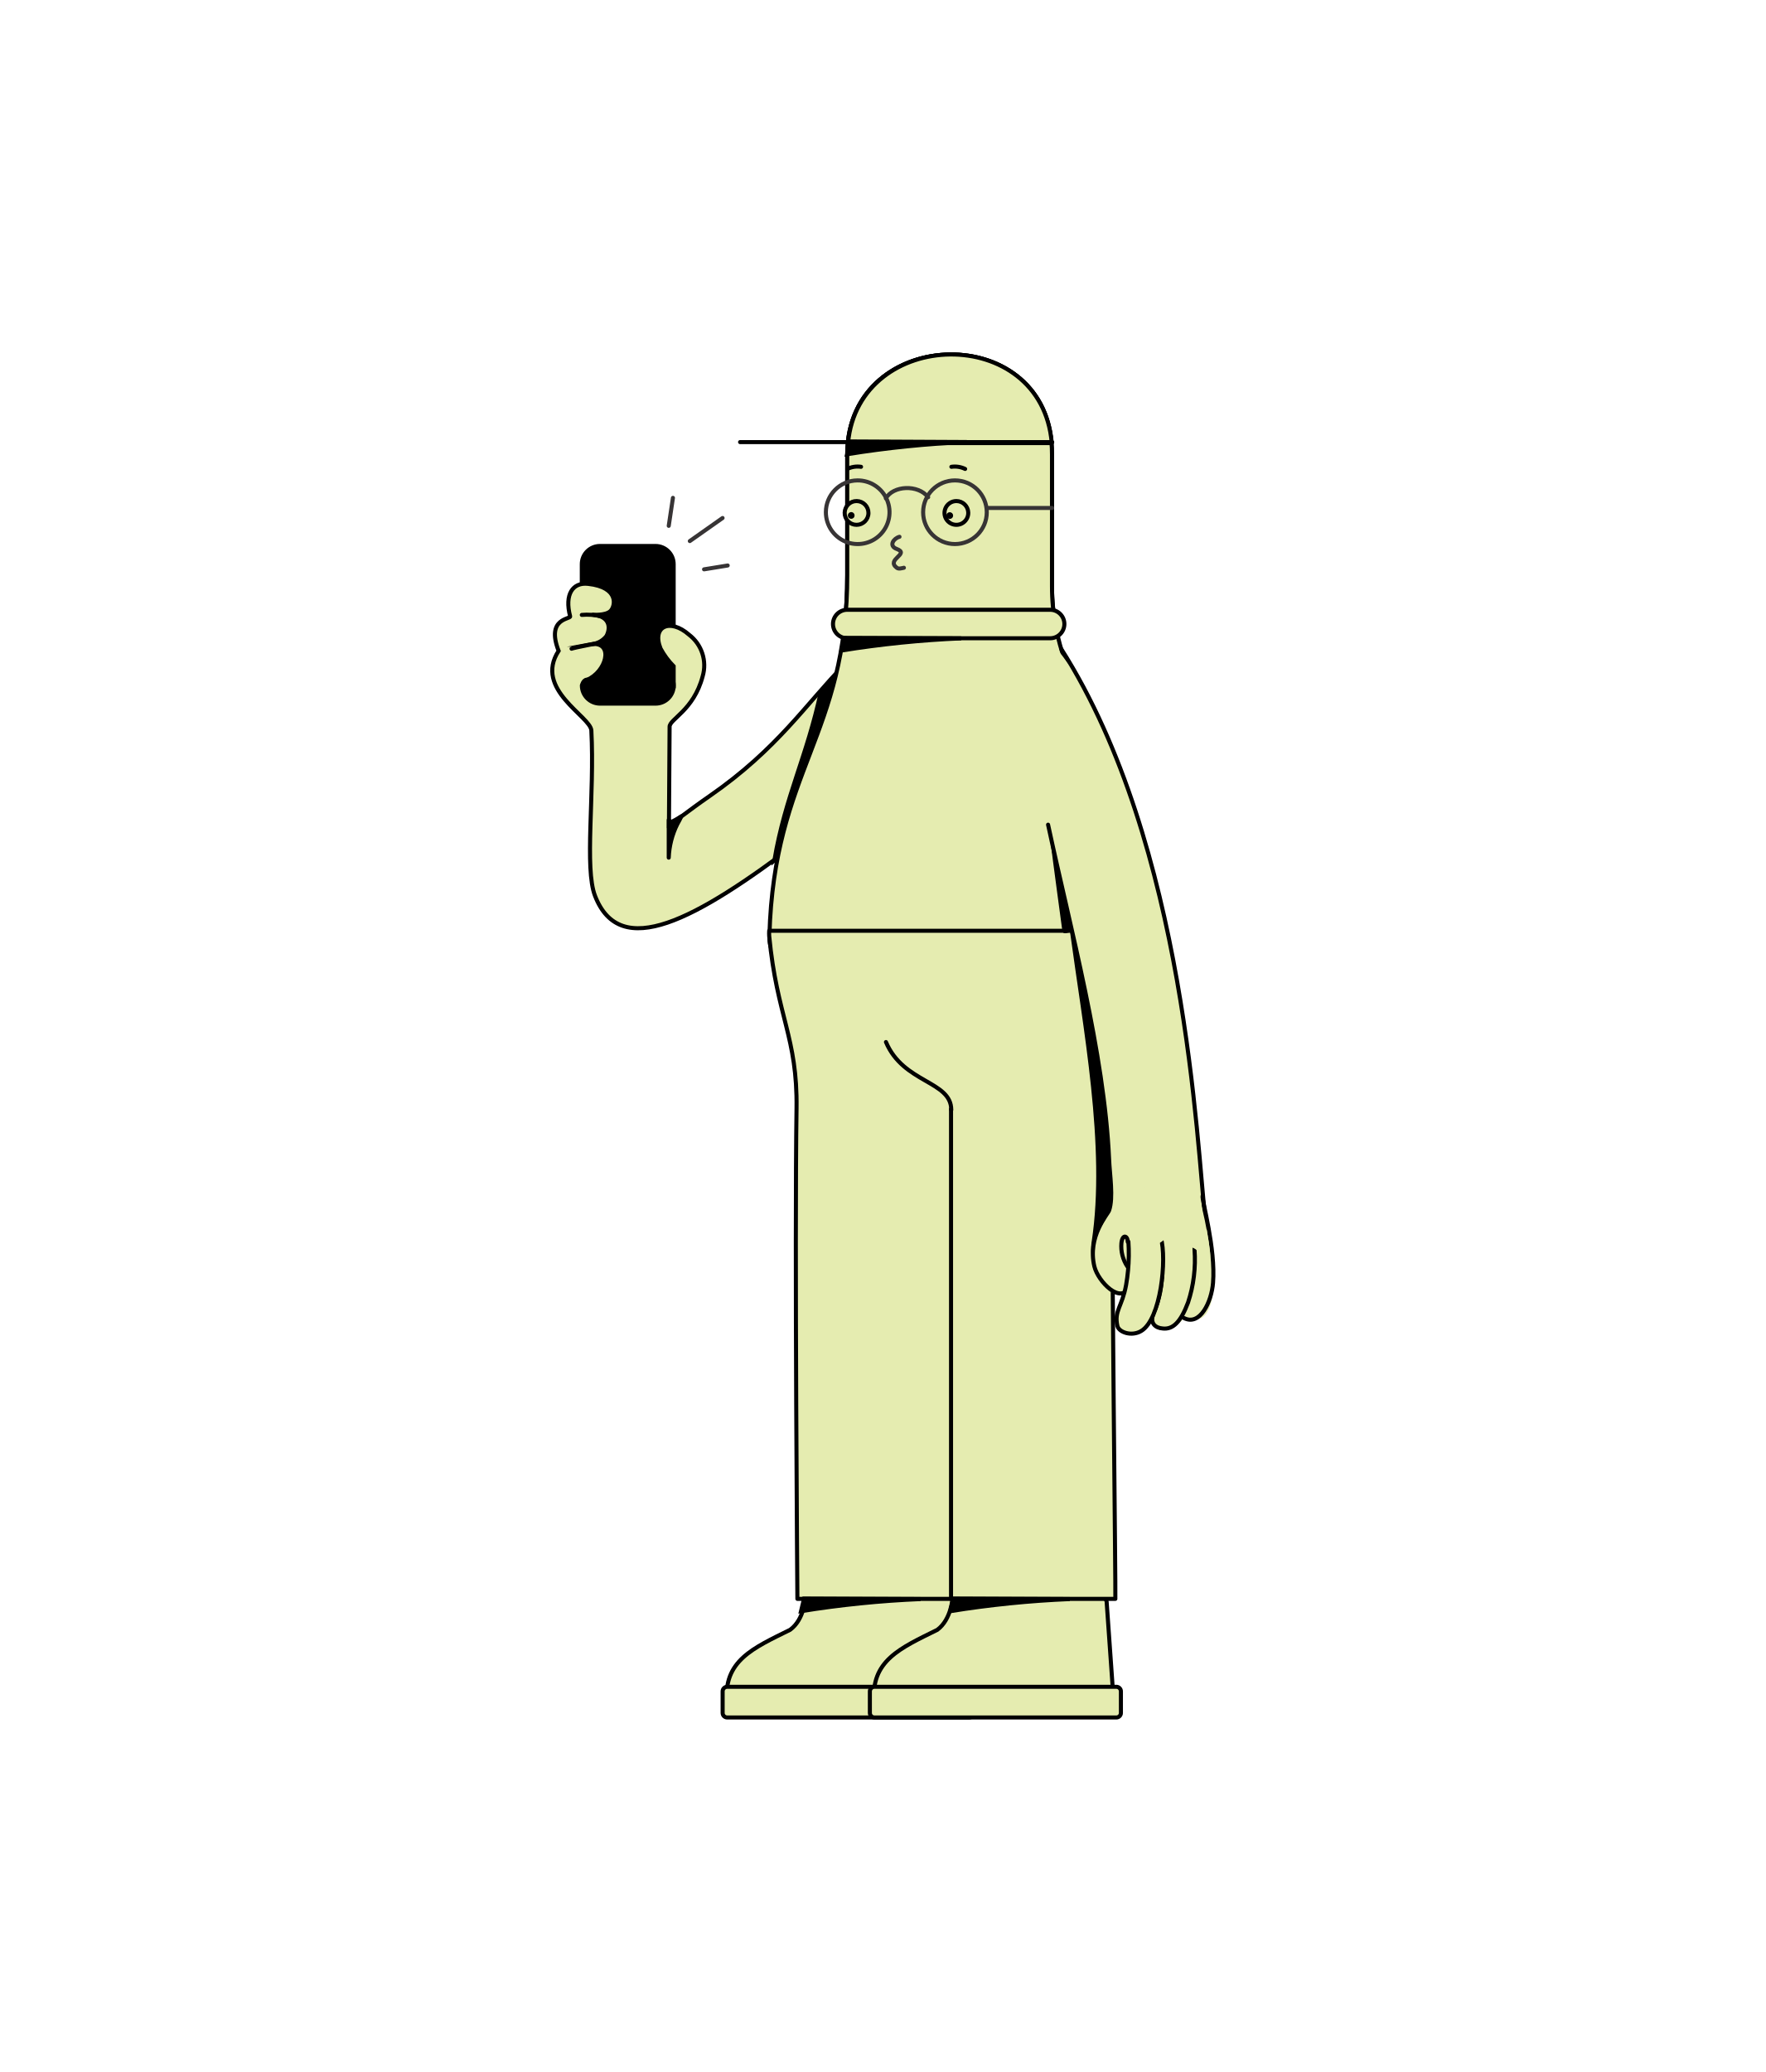
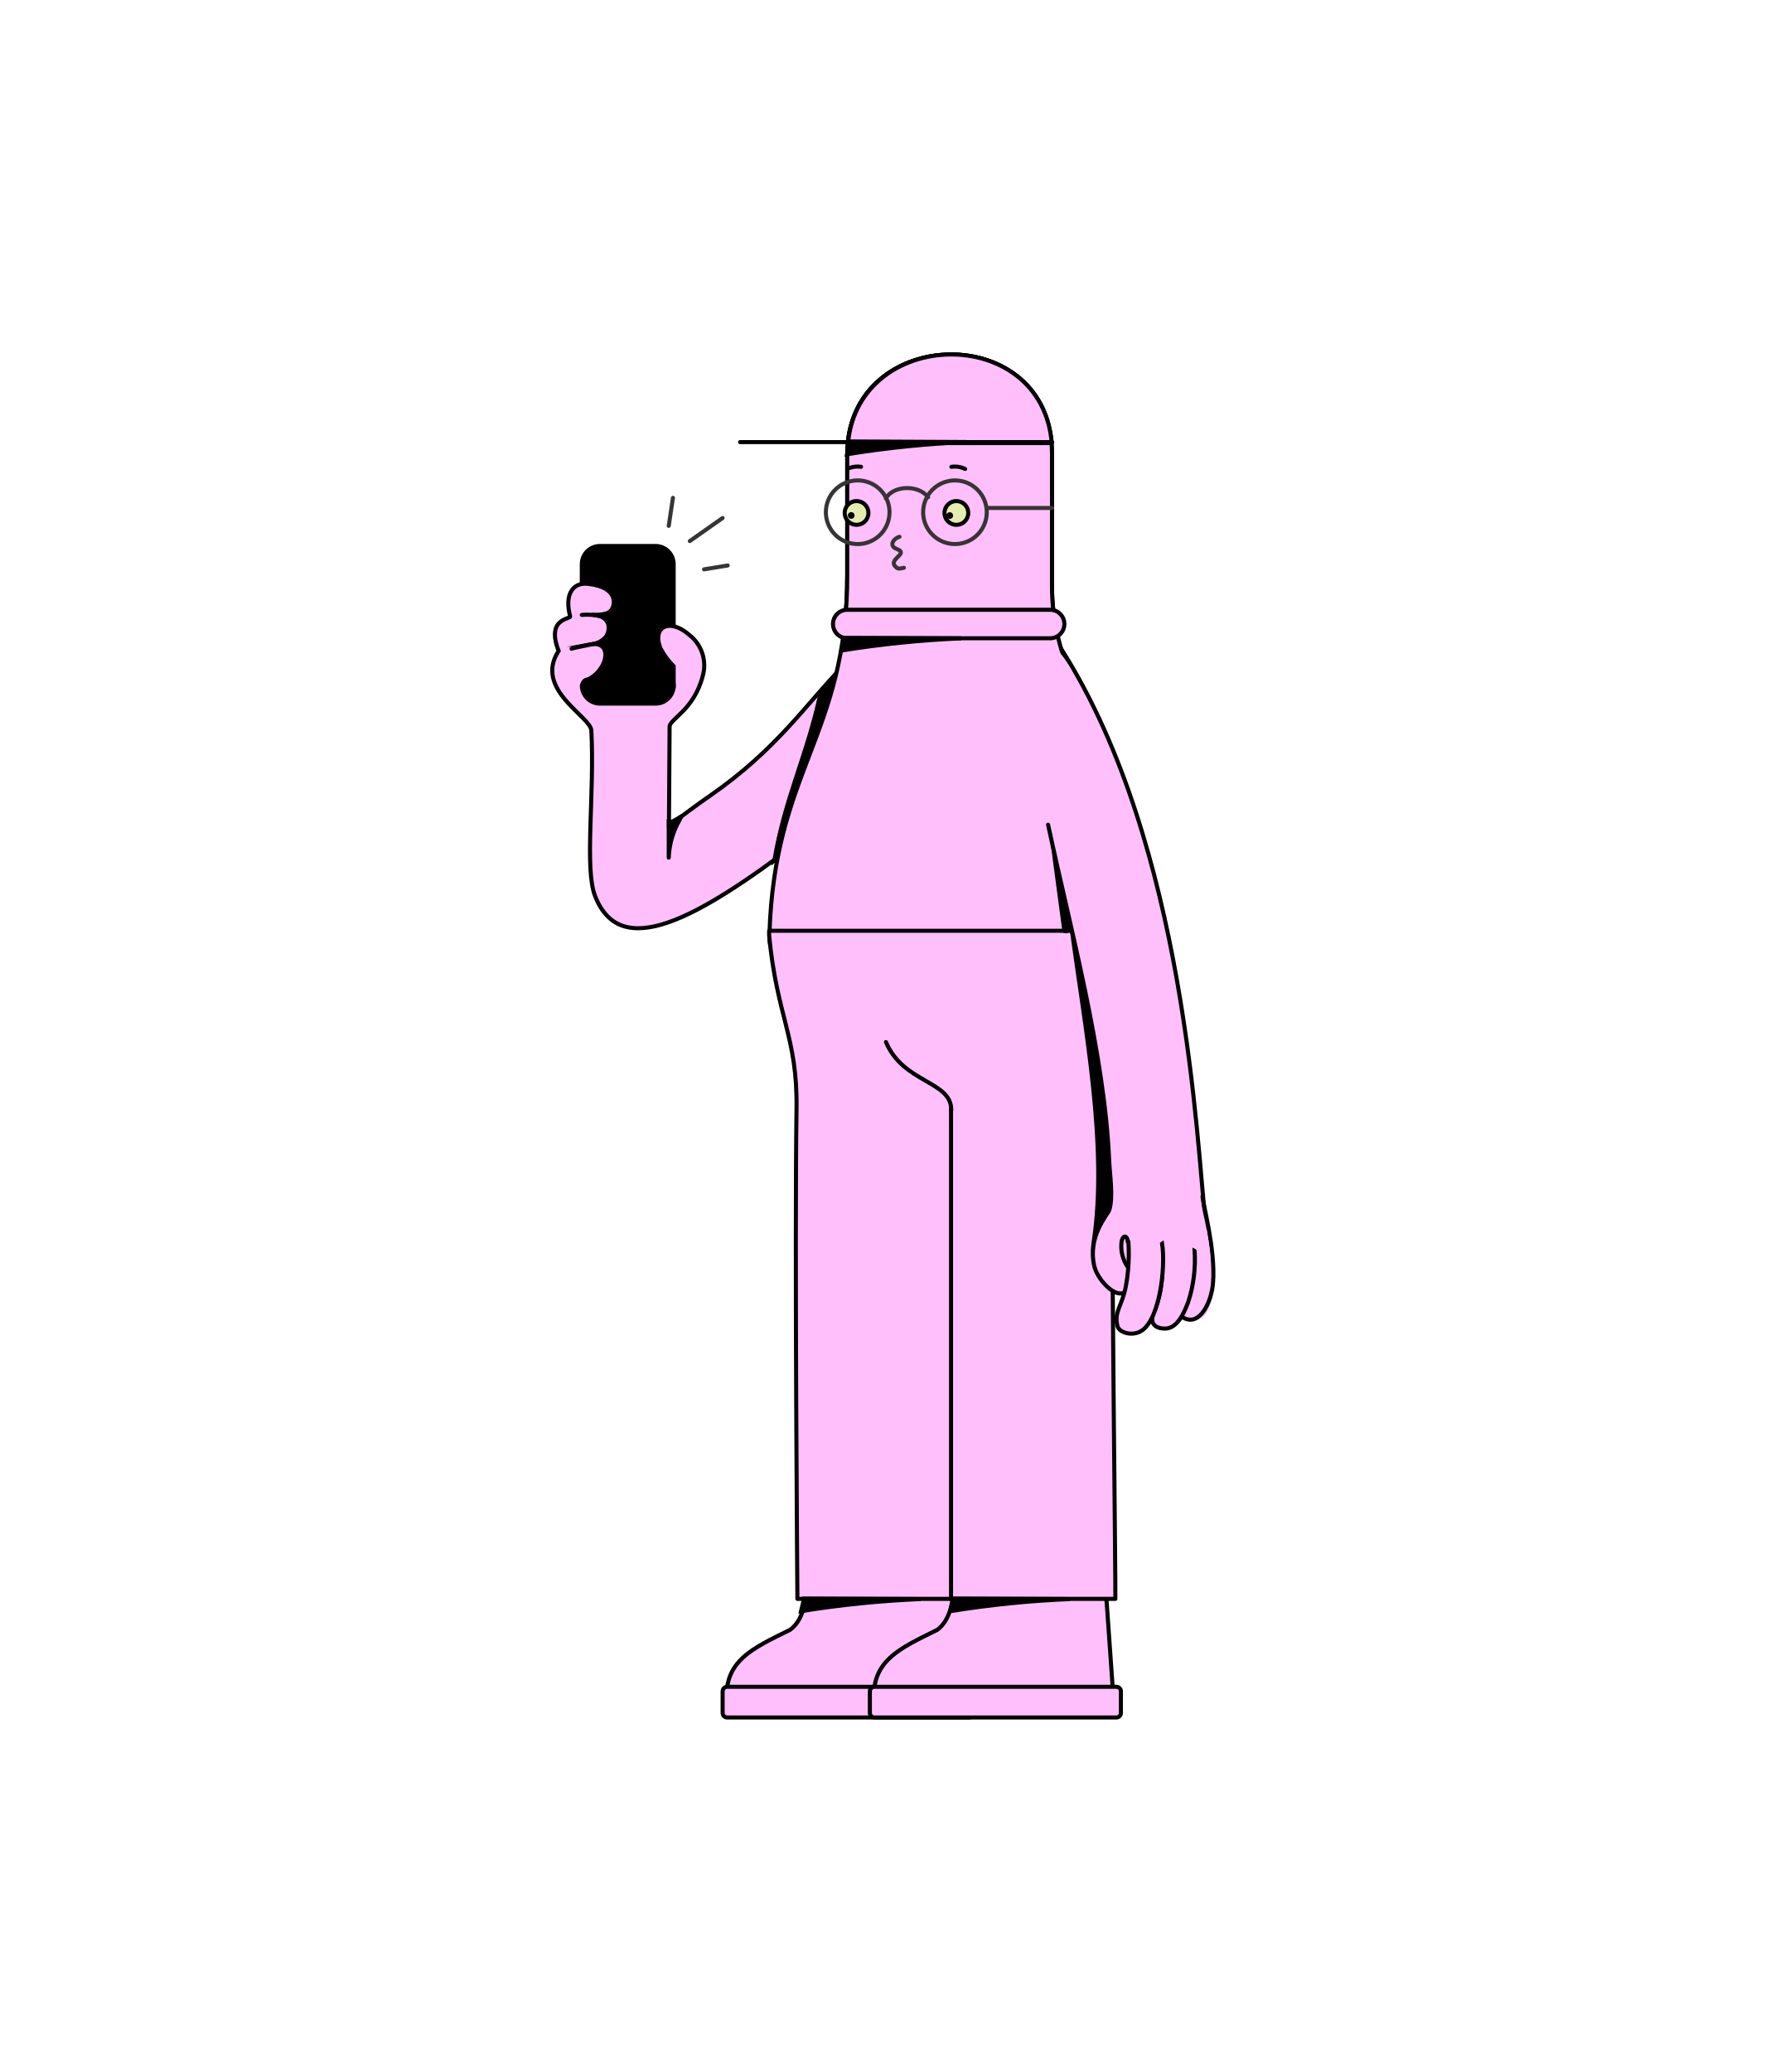
<svg xmlns="http://www.w3.org/2000/svg" id="Layer_1" data-name="Layer 1" viewBox="0 0 248 291">
  <defs>
-     <style>.cls-1,.cls-4,.cls-7{fill:none;stroke-linecap:round;stroke-width:0.57px;}.cls-1,.cls-4{stroke:#000;}.cls-1,.cls-7{stroke-miterlimit:22.93;}.cls-2,.cls-5{fill:#E5ECB0;}.cls-2,.cls-3,.cls-6{fill-rule:evenodd;}.cls-4{stroke-linejoin:round;}.cls-6{fill:#E5ECB0;}.cls-7{stroke:#373435;}</style>
+     <style>.cls-1,.cls-4,.cls-7{fill:none;stroke-linecap:round;stroke-width:0.57px;}.cls-1,.cls-4{stroke:#000;}.cls-1,.cls-7{stroke-miterlimit:22.93;}.cls-2,.cls-5{fill:#ffbffb;}.cls-2,.cls-3,.cls-6{fill-rule:evenodd;}.cls-4{stroke-linejoin:round;}.cls-6{fill:#E5ECB0;}.cls-7{stroke:#373435;}</style>
  </defs>
  <rect x="81.72" y="76.68" width="12.9" height="22.18" rx="2.55" ry="2.55" />
  <rect class="cls-1" x="81.72" y="76.68" width="12.9" height="22.18" rx="2.55" ry="2.55" />
  <path class="cls-2" d="M118.68,93.27c-5.44,5.53-9.43,11.89-19,18.52-3.08,2.13-5.08,3.79-5.72,4.08,0,0,.09-13.35.09-13.78C94,101,97.42,99.8,98.69,95a5.42,5.42,0,0,0-1.91-5.86c-2.66-2.34-5.25-1.2-4,1.94a10.84,10.84,0,0,0,1.84,2.49v2.78s-7-.94-10.45-.93c-1.33,0-2.37.34-1.75.08,2.76-1.17,3.74-5.14.93-5.06a3,3,0,0,0,1.83-1.11c.54-1,.64-2.74-1.88-3-.12,0,1.74.16,2.44-.51S87,82.48,82.61,82c-2.17-.25-3.34,1.48-2.53,4.56.12.43-3.43.19-1.62,4.85-3.52,5.42,4.5,9.21,4.6,11.18.47,9-1,19.34.52,23.24,3.53,9.09,14,3.48,28.66-7.65,5.12-3.87,8-15.52,6.53-21.75C118.72,96.16,118.68,93.27,118.68,93.27Z" />
  <path class="cls-1" d="M118.68,93.27c-5.44,5.53-9.43,11.89-19,18.52-3.08,2.13-5.08,3.79-5.72,4.08,0,0,.09-13.35.09-13.78C94,101,97.42,99.8,98.69,95a5.42,5.42,0,0,0-1.91-5.86c-2.66-2.34-5.25-1.2-4,1.94a10.84,10.84,0,0,0,1.84,2.49v2.78s-7-.94-10.45-.93c-1.33,0-2.37.34-1.75.08,2.76-1.17,3.74-5.14.93-5.06a3,3,0,0,0,1.83-1.11c.54-1,.64-2.74-1.88-3-.12,0,1.74.16,2.44-.51S87,82.48,82.61,82c-2.17-.25-3.34,1.48-2.53,4.56.12.43-3.43.19-1.62,4.85-3.52,5.42,4.5,9.21,4.6,11.18.47,9-1,19.34.52,23.24,3.53,9.09,14,3.48,28.66-7.65,5.12-3.87,8-15.52,6.53-21.75C118.72,96.16,118.68,93.27,118.68,93.27Z" />
  <path class="cls-3" d="M86,94l6.08-.28a2.55,2.55,0,1,1,0,5.1h-7.8a2.55,2.55,0,0,1-2.55-2.55s.18-.79.7-.81C84.17,95.42,85,94.09,86,94Z" />
  <path class="cls-1" d="M86,94l6.08-.28a2.55,2.55,0,1,1,0,5.1h-7.8a2.55,2.55,0,0,1-2.55-2.55s.18-.79.7-.81C84.17,95.42,85,94.09,86,94Z" />
  <path class="cls-3" d="M93.93,115.16c0,.45,0,4.18,0,5.29a11.53,11.53,0,0,1,1.19-4.68s.7-1.24.53-1.1a9.41,9.41,0,0,1-1.55.85C94.07,115.46,94,115.17,93.93,115.16Z" />
  <path class="cls-4" d="M93.93,115.16c0,.45,0,4.18,0,5.29a11.53,11.53,0,0,1,1.19-4.68s.7-1.24.53-1.1a9.41,9.41,0,0,1-1.55.85C94.07,115.46,94,115.17,93.93,115.16Z" />
  <path class="cls-3" d="M118.69,93.89l-3.37,3.16c-2,9.28-5,14.72-6.56,23.81,2-1.66,3.44-3,5.45-4.7Z" />
  <path class="cls-1" d="M118.69,93.89l-3.37,3.16c-2,9.28-5,14.72-6.56,23.81,2-1.66,3.44-3,5.45-4.7Z" />
  <path class="cls-2" d="M113.12,224.37h21a.66.66,0,0,1,.64.64l1,14.16H102.13c-.63-5.93,3.72-7.73,8.84-10.27C113,227.43,113.12,224.37,113.12,224.37Z" />
  <path class="cls-4" d="M113.12,224.37h21a.66.66,0,0,1,.64.64l1,14.16H102.13c-.63-5.93,3.72-7.73,8.84-10.27C113,227.43,113.12,224.37,113.12,224.37Z" />
  <rect class="cls-5" x="101.5" y="236.9" width="35.26" height="4.31" rx="0.64" ry="0.64" />
  <rect class="cls-4" x="101.5" y="236.9" width="35.26" height="4.31" rx="0.64" ry="0.64" />
  <path class="cls-2" d="M133.8,224.37h21a.67.67,0,0,1,.64.64l1,14.16H122.81c-.63-5.93,3.72-7.73,8.84-10.27C133.64,227.43,133.8,224.37,133.8,224.37Z" />
  <path class="cls-4" d="M133.8,224.37h21a.67.67,0,0,1,.64.64l1,14.16H122.81c-.63-5.93,3.72-7.73,8.84-10.27C133.64,227.43,133.8,224.37,133.8,224.37Z" />
  <rect class="cls-5" x="122.18" y="236.9" width="35.26" height="4.31" rx="0.64" ry="0.64" />
  <rect class="cls-4" x="122.18" y="236.9" width="35.26" height="4.31" rx="0.64" ry="0.64" />
  <path class="cls-2" d="M119,63.75c0,8.55,0,8.41,0,17,0,22.6-10.28,27.37-10.93,50.63-.12,4.25,3.69,3.72,4.33,9.43,4.81,1.17,17.65-3.53,22.45-2.36,4.79-1.17,17.43,8.33,22.22,7.16,8.41-36.93-9.34-44.12-9.31-63.36l0-18.46C147.82,44.8,119.06,45.45,119,63.75Z" />
  <path class="cls-4" d="M119,63.75c0,8.55,0,8.41,0,17,0,22.6-10.28,27.37-10.93,50.63-.12,4.25,3.69,3.72,4.33,9.43,4.81,1.17,17.65-3.53,22.45-2.36,4.79-1.17,17.43,8.33,22.22,7.16,8.41-36.93-9.34-44.12-9.31-63.36l0-18.46C147.82,44.8,119.06,45.45,119,63.75Z" />
  <path class="cls-2" d="M119,63.75c0,8.55,0,8.41,0,17a63.85,63.85,0,0,1-.42,7.52h29.77a29.62,29.62,0,0,1-.59-6l0-18.46C147.82,44.8,119.06,45.45,119,63.75Z" />
  <path class="cls-4" d="M119,63.75c0,8.55,0,8.41,0,17a63.85,63.85,0,0,1-.42,7.52h29.77a29.62,29.62,0,0,1-.59-6l0-18.46C147.82,44.8,119.06,45.45,119,63.75Z" />
  <path class="cls-2" d="M147.73,62.23c-1.43-16.87-27.1-16.32-28.62,0Z" />
  <path class="cls-4" d="M147.73,62.23c-1.43-16.87-27.1-16.32-28.62,0Z" />
  <path class="cls-2" d="M159.05,130.72c0,.21,0,.41,0,.62.18,9.67-2.94,15-2.91,23.83,0,19.15.58,68.38.52,69.38H112s-.4-50.11-.12-68.89c.14-10-2.76-12.86-3.84-24.21a5.93,5.93,0,0,1,0-.73Z" />
  <path class="cls-4" d="M159.05,130.72c0,.21,0,.41,0,.62.18,9.67-2.94,15-2.91,23.83,0,19.15.58,68.38.52,69.38H112s-.4-50.11-.12-68.89c.14-10-2.76-12.86-3.84-24.21a5.93,5.93,0,0,1,0-.73Z" />
  <path class="cls-6" d="M120.31,73.71A1.67,1.67,0,1,0,118.64,72,1.67,1.67,0,0,0,120.31,73.71Z" />
  <path class="cls-4" d="M120.31,73.71A1.67,1.67,0,1,0,118.64,72,1.67,1.67,0,0,0,120.31,73.71Z" />
  <path class="cls-6" d="M134.33,70.37A1.67,1.67,0,1,0,136,72,1.67,1.67,0,0,0,134.33,70.37Z" />
  <path class="cls-4" d="M134.33,70.37A1.67,1.67,0,1,0,136,72,1.67,1.67,0,0,0,134.33,70.37Z" />
  <path class="cls-4" d="M133.61,155.87c0-4.09-6.72-3.71-9.17-9.52" />
  <path class="cls-1" d="M120.94,65.56a3.28,3.28,0,0,0-1.93.3" />
  <path class="cls-1" d="M133.63,65.56a3.31,3.31,0,0,1,1.93.3" />
  <path class="cls-2" d="M147.52,85.64H119a2,2,0,0,0,0,4h28.5a2,2,0,1,0,0-4Z" />
  <path class="cls-1" d="M147.52,85.64H119a2,2,0,0,0,0,4h28.5a2,2,0,1,0,0-4Z" />
  <line class="cls-1" x1="147.79" y1="62.09" x2="103.95" y2="62.09" />
  <path class="cls-3" d="M156.18,154.4l-8.52-38.58c-.11.75.9,7.89,1.84,14.9,0,.26,1-.3,1.06,0,1.82,13.56,5.08,30.32,3.06,43.68-.59,3.91,2.22,4.93,2.08,4.64a7.65,7.65,0,0,1-.47-4.77c.36-2,1.68-3,1-4Z" />
  <path class="cls-1" d="M156.18,154.4l-8.52-38.58c-.11.75.9,7.89,1.84,14.9,0,.26,1-.3,1.06,0,1.82,13.56,5.08,30.32,3.06,43.68-.59,3.91,2.22,4.93,2.08,4.64a7.65,7.65,0,0,1-.47-4.77c.36-2,1.68-3,1-4Z" />
  <path class="cls-3" d="M118.63,89.59l-.44,1.77A143.71,143.71,0,0,1,135,89.65Z" />
  <path class="cls-1" d="M118.63,89.59l-.44,1.77A143.71,143.71,0,0,1,135,89.65Z" />
  <path class="cls-3" d="M112.94,224.51l-.43,1.77a142.27,142.27,0,0,1,16.78-1.7Z" />
  <path class="cls-1" d="M112.94,224.51l-.43,1.77a142.27,142.27,0,0,1,16.78-1.7Z" />
  <path class="cls-3" d="M133.9,224.51l-.43,1.77a142.27,142.27,0,0,1,16.78-1.7Z" />
  <path class="cls-1" d="M133.9,224.51l-.43,1.77a142.27,142.27,0,0,1,16.78-1.7Z" />
  <path class="cls-3" d="M119.48,62,119,63.79a143.71,143.71,0,0,1,16.79-1.71Z" />
  <path class="cls-1" d="M119.48,62,119,63.79a143.71,143.71,0,0,1,16.79-1.71Z" />
  <path class="cls-3" d="M119.56,72.2a.2.2,0,0,0-.19.19.19.19,0,0,0,.19.19.18.18,0,0,0,.19-.19A.19.19,0,0,0,119.56,72.2Z" />
  <path class="cls-4" d="M119.56,72.2a.2.2,0,0,0-.19.19.19.19,0,0,0,.19.19.18.18,0,0,0,.19-.19A.19.19,0,0,0,119.56,72.2Z" />
  <path class="cls-3" d="M133.4,72.6a.19.19,0,0,0,.19-.19.19.19,0,0,0-.38,0A.19.19,0,0,0,133.4,72.6Z" />
  <path class="cls-4" d="M133.4,72.6a.19.19,0,0,0,.19-.19.19.19,0,0,0-.38,0A.19.19,0,0,0,133.4,72.6Z" />
  <line class="cls-1" x1="133.58" y1="224.55" x2="133.58" y2="155.74" />
  <path class="cls-2" d="M163.19,179.46c.69-.19-1.53,5.45-1.16,6.49.7,2,3.68.1,4.25-.81.28-.45,4,2.59,4.24-5.52.09-2.56-1.7-12.14-1.89-15.62-.87-15.95-6.61-55.81-19.93-72.56-1-1.25-1.84-.41-2.67-.22-1.3.3-2.49,1.12-3.77,5.65-1.35,4.78.83,16.31,4.94,18.95,3.11,14.47,7.9,32.07,8.57,46.94.14,3.18.51,5.41,0,7.25-.43,1.55-1.65,2.65-2.45,5.55-.54,2,2.3,6.76,3.8,6.09,1-.44,1.21-1.16,2.27-4.52.26-.84,1.54-4.12,2.12-4.39,1.34-.74,1.9,4.72,1.67,6.72" />
  <path class="cls-4" d="M163.23,178.31a14.76,14.76,0,0,1-1.23,6.2c-.54,1.37.33,2,1.33,2.07,1.4.15,2.49-.86,3.54-3.65a19.14,19.14,0,0,0,.91-7.43c-.12-1.44,1.71-1.8,1.54-4-1.24-10.65-2.7-52.77-20.24-80.33" />
  <path class="cls-4" d="M163.19,179.46c.23-2-.33-7.46-1.67-6.72-.58.27-1.86,3.55-2.12,4.39-.42,1.34-.54,2.92-.86,3.64-1.07,2.45-4.29-.72-4.83-2.91-1-4.21,1.88-7.31,2.07-7.85.63-1.82.09-5,0-7.25-.67-14.87-5.46-32.47-8.57-46.94" />
  <path class="cls-2" d="M163.05,173.83c.87,3,0,11.46-2.76,13.1-1.34.81-3.13.18-3.34-.7-.49-2.13.66-2.69,1.22-5.77a25.28,25.28,0,0,0,.1-8.12c-.39-2.08,2.27-3.52,4.22.2A5.73,5.73,0,0,1,163.05,173.83Z" />
  <path class="cls-1" d="M163.05,173.83c.87,3,0,11.46-2.76,13.1-1.34.81-3.13.18-3.34-.7-.49-2.13.66-2.69,1.22-5.77a25.28,25.28,0,0,0,.1-8.12c-.39-2.08,2.27-3.52,4.22.2A5.73,5.73,0,0,1,163.05,173.83Z" />
  <path class="cls-1" d="M168.91,168c-.1.54,1.86,7.37,1.47,12.17-.21,2.67-1.84,6.13-4.1,4.93" />
  <path class="cls-2" d="M161.19,166.72a4.11,4.11,0,0,0-3.89,4.2,3.93,3.93,0,0,0,3.73,4.2,4.11,4.11,0,0,0,3.89-4.2,3.93,3.93,0,0,0-3.73-4.2" />
  <path class="cls-2" d="M167.86,167.44c-.82,0-3.83,7.4-.88,7.68s1.15,5,2,5,1-2.64,1-3.86-1.31-8.85-2.12-8.85" />
  <path class="cls-1" d="M158.4,174.41c0-.87-.75-1.15-.89.18a5.17,5.17,0,0,0,.82,3.26" />
  <path class="cls-7" d="M126.34,75.39c-.81.2-1.58,1.27-.38,1.71,1.88.71-1.57,1.45,0,2.64.28.21.68.06,1,0" />
  <path class="cls-1" d="M81.72,86.36a8.32,8.32,0,0,1,2.61.18" />
  <path class="cls-1" d="M80.28,91.11c.24-.13,4.33-.91,4.82-1" />
  <path class="cls-7" d="M120.43,67.47A4.47,4.47,0,1,1,116,71.94,4.47,4.47,0,0,1,120.43,67.47Z" />
  <path class="cls-7" d="M134.13,67.47a4.47,4.47,0,1,1-4.47,4.47A4.47,4.47,0,0,1,134.13,67.47Z" />
  <line class="cls-7" x1="138.83" y1="71.34" x2="147.78" y2="71.34" />
  <path class="cls-7" d="M124.43,70c1-1.82,4.52-2,5.94-.17" />
  <line class="cls-7" x1="93.93" y1="73.85" x2="94.52" y2="69.92" />
  <line class="cls-7" x1="96.89" y1="75.99" x2="101.49" y2="72.75" />
  <line class="cls-7" x1="102.21" y1="79.42" x2="98.89" y2="79.96" />
</svg>
